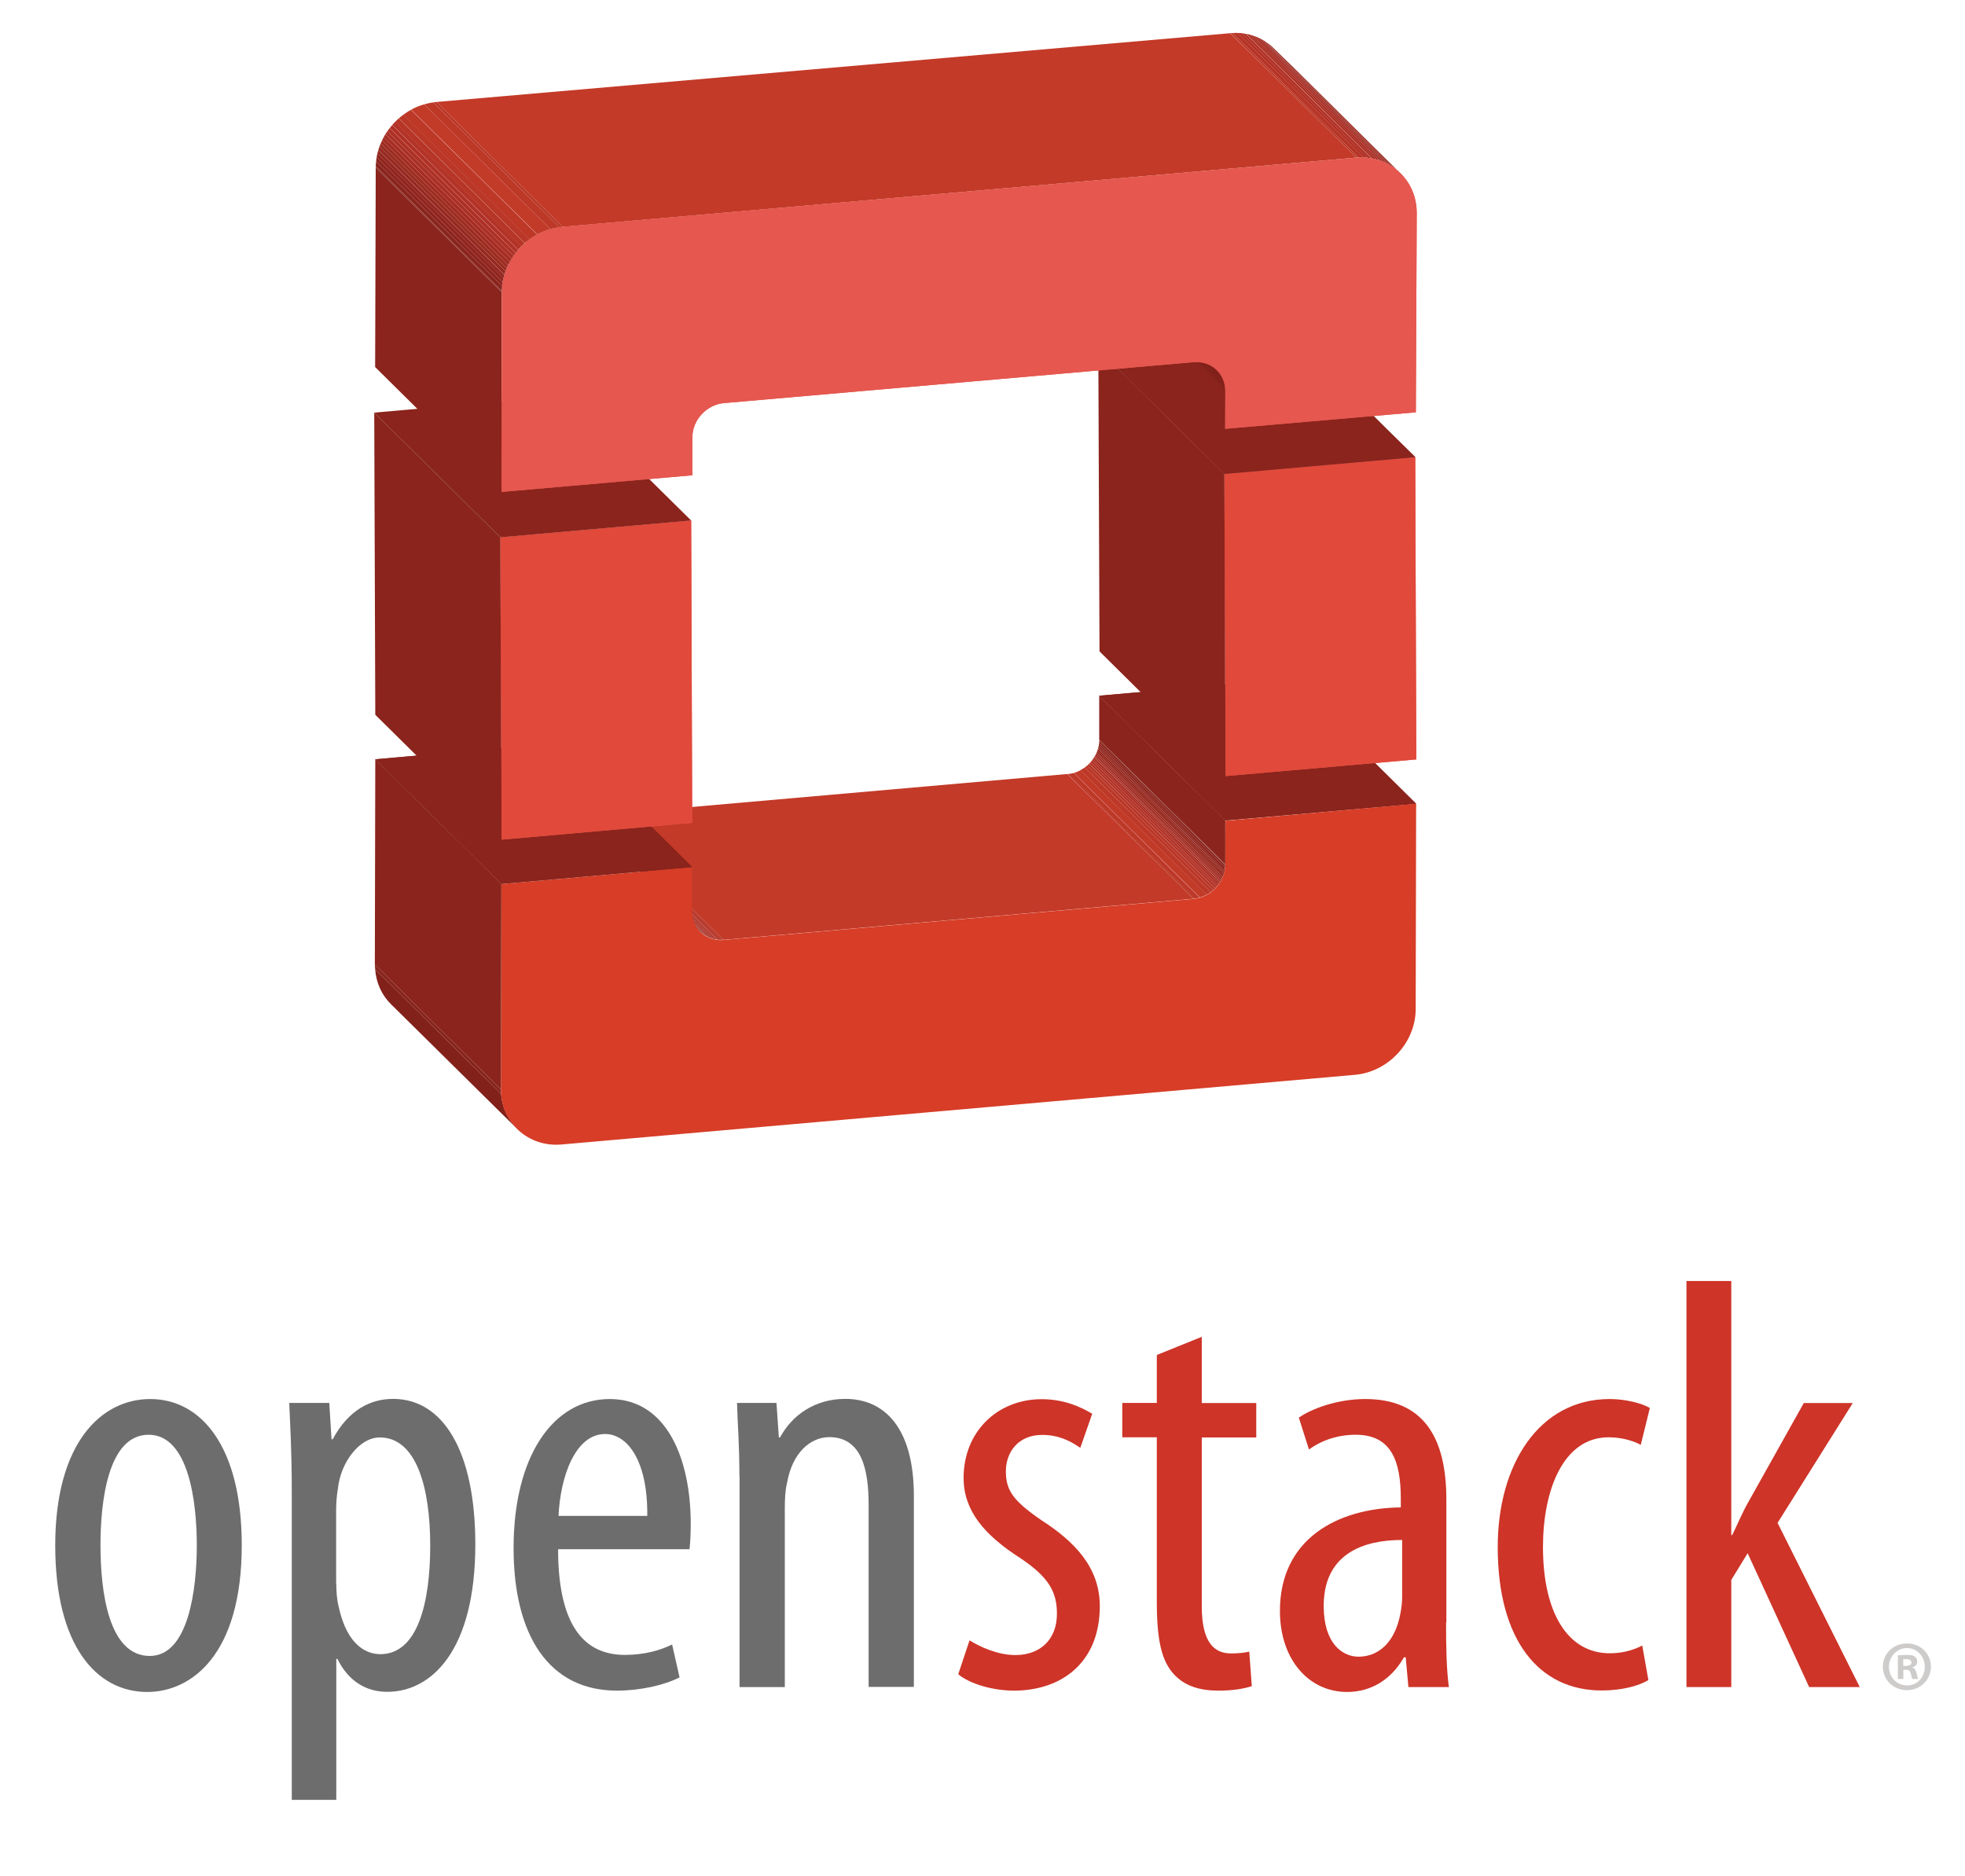
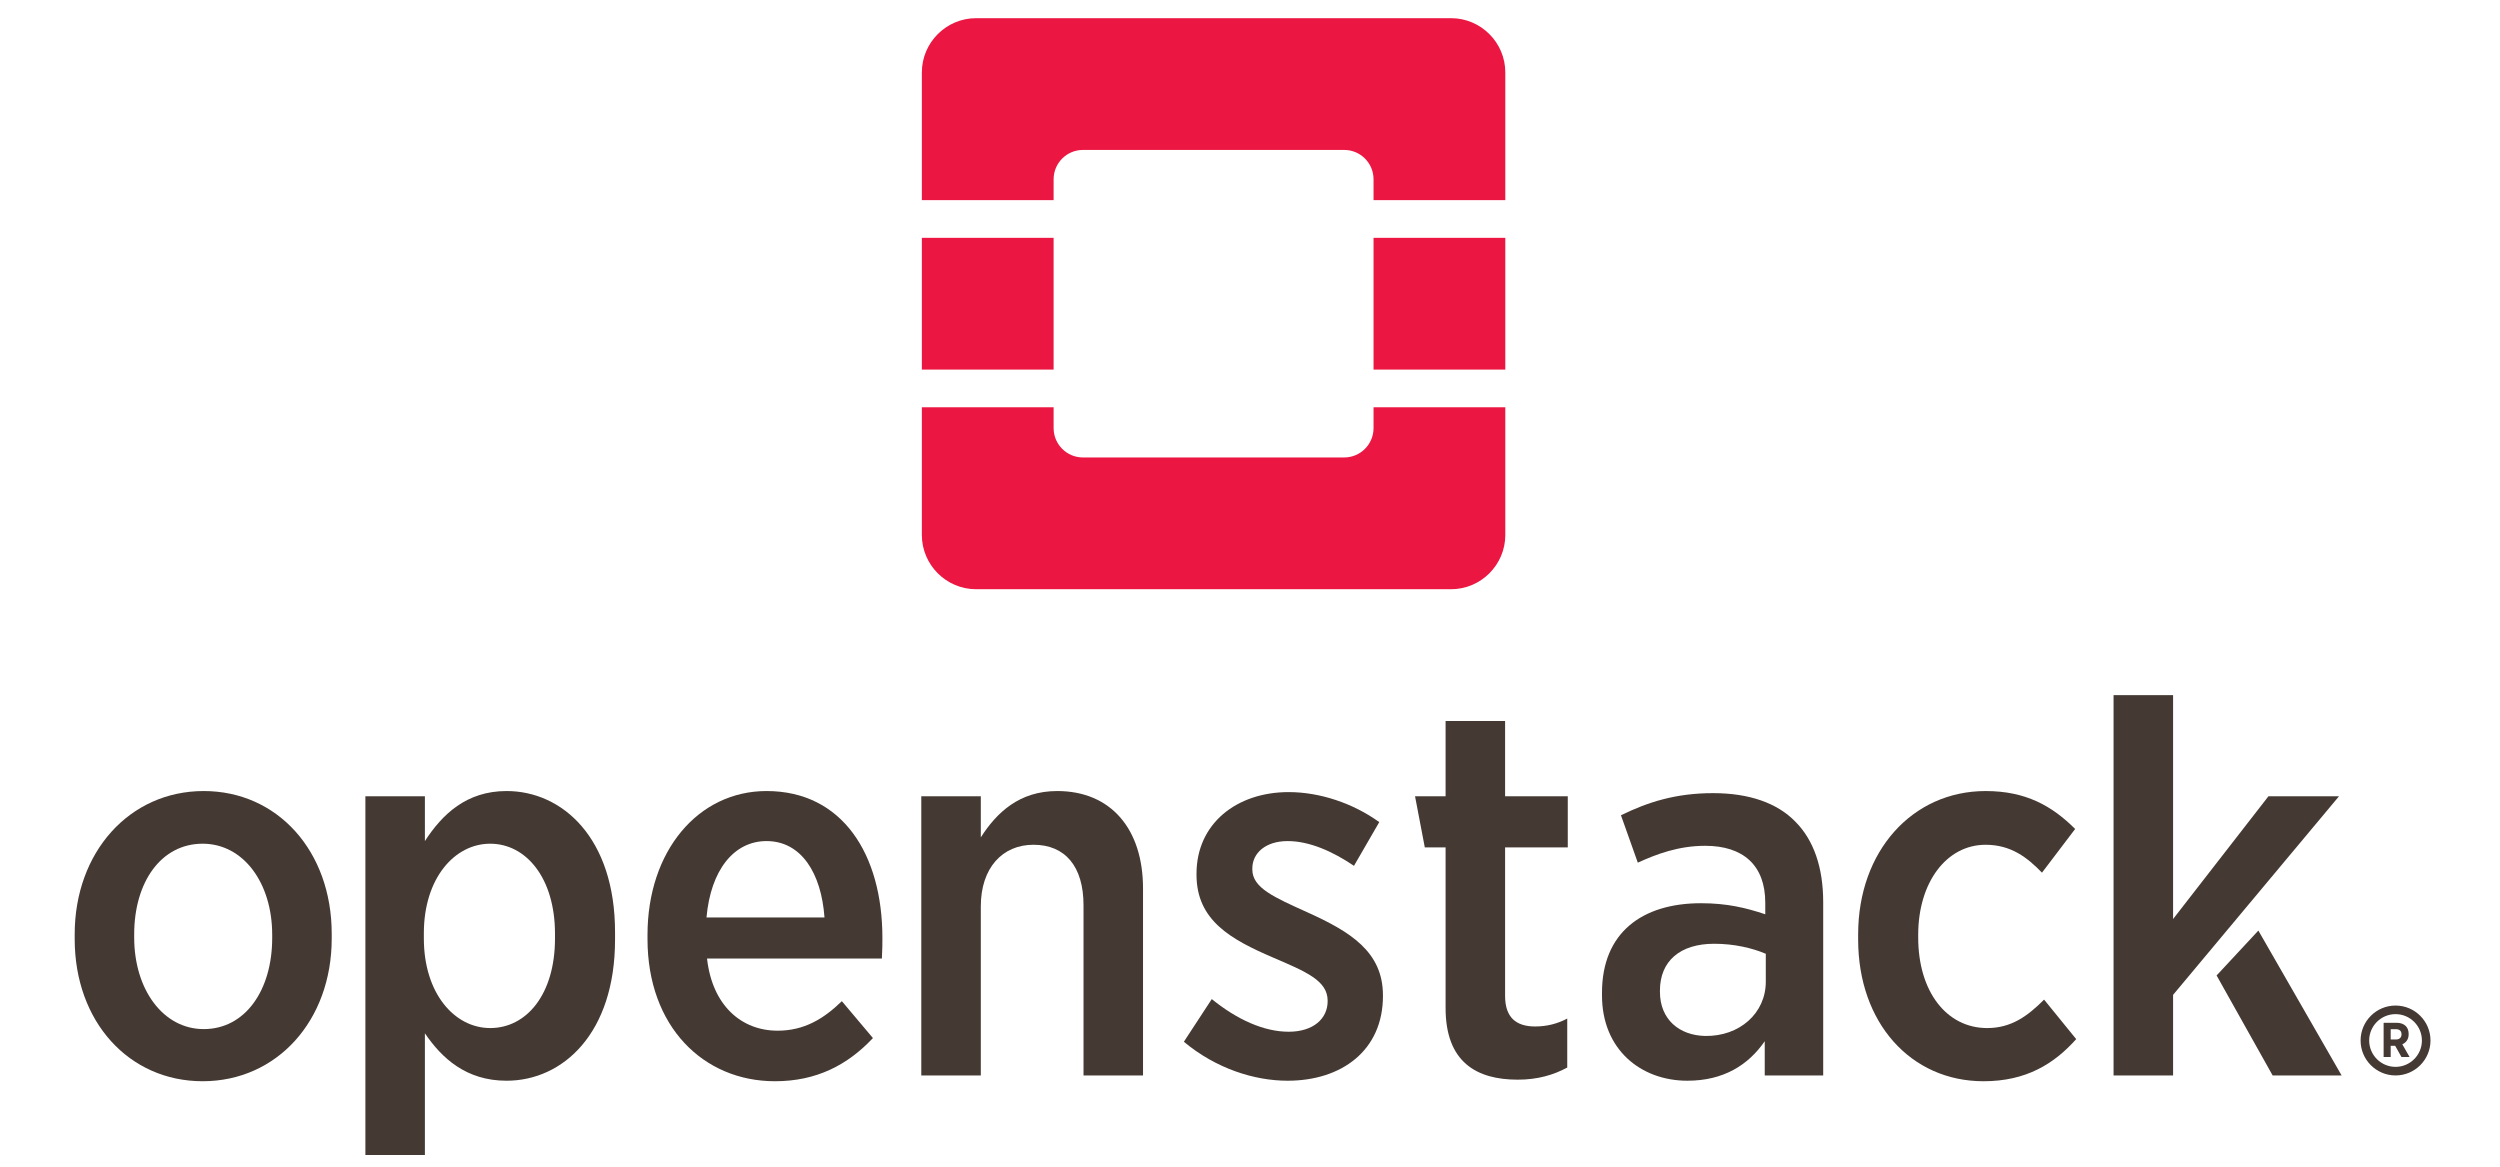
- <svg xmlns="http://www.w3.org/2000/svg" xmlns:xlink="http://www.w3.org/1999/xlink" version="1.1" id="Layer_1" x="0" y="0" width="132" height="126" viewBox="0 0 132 126" enable-background="new 0 0 132 126" xml:space="preserve">
-   <g enable-background="new">
-     <g enable-background="new">
-       <defs>
-         <path id="SVGID_1_" enable-background="new" d="M80.18 60.38l-8.48-8.38c1.19-0.1 2.14-1.13 2.15-2.31l8.47 8.39C82.3 59.25 81.35 60.27 80.18 60.38z" />
-       </defs>
-       <clipPath id="SVGID_2_">
-         <use xlink:href="#SVGID_1_" overflow="visible" />
-       </clipPath>
-       <g clip-path="url(#SVGID_2_)" enable-background="new">
-         <path fill="#BB3727" d="M80.18 60.38l-8.48-8.38c0.05 0 0.09-0.01 0.12-0.01l8.49 8.37C80.25 60.37 80.21 60.37 80.18 60.38" />
-         <path fill="#BD3827" d="M80.3 60.37l-8.49-8.37c0.12-0.02 0.23-0.05 0.32-0.07l8.47 8.38C80.51 60.33 80.4 60.35 80.3 60.37" />
-         <path fill="#C23A28" d="M80.61 60.3l-8.47-8.37c0.17-0.05 0.3-0.11 0.45-0.19l8.47 8.37C80.92 60.18 80.77 60.25 80.61 60.3" />
-         <path fill="#BD3827" d="M81.05 60.11l-8.47-8.37c0.09-0.06 0.21-0.11 0.29-0.18l8.47 8.37C81.26 60 81.16 60.06 81.05 60.11" />
-         <path fill="#BB3727" d="M81.34 59.93l-8.47-8.37c0.05-0.05 0.11-0.09 0.17-0.14l8.47 8.39C81.45 59.85 81.41 59.89 81.34 59.93" />
-         <path fill="#B63527" d="M81.51 59.81l-8.47-8.39c0.03-0.04 0.08-0.08 0.12-0.11l8.47 8.38C81.59 59.72 81.54 59.76 81.51 59.81" />
-         <path fill="#B43327" d="M81.64 59.69l-8.47-8.38c0.02-0.04 0.06-0.08 0.1-0.11l8.47 8.37C81.69 59.61 81.66 59.64 81.64 59.69" />
-         <path fill="#B13126" d="M81.74 59.57l-8.47-8.37c0.02-0.05 0.05-0.07 0.08-0.12l8.47 8.38C81.78 59.5 81.78 59.53 81.74 59.57" />
-         <path fill="#AE3125" d="M81.82 59.46l-8.47-8.38c0.04-0.03 0.06-0.06 0.07-0.1l8.49 8.38C81.89 59.39 81.85 59.43 81.82 59.46" />
-         <path fill="#AA3025" d="M81.9 59.36l-8.49-8.38c0.03-0.03 0.06-0.07 0.09-0.1l8.47 8.38C81.94 59.29 81.92 59.32 81.9 59.36" />
-         <path fill="#A72D24" d="M81.97 59.25l-8.47-8.38c0.03-0.04 0.03-0.07 0.04-0.1l8.48 8.37C82.02 59.18 82 59.22 81.97 59.25" />
-         <path fill="#A22C23" d="M82.03 59.14l-8.48-8.37c0.03-0.04 0.05-0.07 0.07-0.12l8.47 8.38C82.06 59.07 82.04 59.11 82.03 59.14" />
-         <path fill="#9D2C22" d="M82.09 59.03l-8.47-8.38c0.02-0.03 0.04-0.07 0.04-0.11l8.49 8.39C82.13 58.96 82.11 59.01 82.09 59.03" />
-         <path fill="#9A2C21" d="M82.15 58.93l-8.48-8.38c0.01-0.02 0.03-0.08 0.05-0.11l8.47 8.38C82.16 58.85 82.15 58.89 82.15 58.93" />
-         <path fill="#972920" d="M82.17 58.82l-8.47-8.38c0.02-0.04 0.04-0.08 0.06-0.12l8.46 8.38C82.2 58.74 82.19 58.77 82.17 58.82" />
-         <path fill="#942820" d="M82.22 58.7l-8.46-8.38c0.01-0.04 0.02-0.08 0.02-0.12l8.48 8.38C82.25 58.61 82.23 58.65 82.22 58.7" />
-         <path fill="#90261E" d="M82.26 58.57l-8.48-8.37c0-0.04 0.01-0.09 0.02-0.14l8.48 8.38C82.27 58.48 82.27 58.52 82.26 58.57" />
-         <path fill="#8D241D" d="M82.27 58.44l-8.47-8.38c0.01-0.04 0.02-0.09 0.03-0.15l8.47 8.37C82.29 58.34 82.28 58.4 82.27 58.44" />
-         <path fill="#8A241C" d="M82.3 58.28l-8.47-8.37c0.01-0.06 0.01-0.12 0.01-0.17l8.47 8.38C82.3 58.17 82.3 58.23 82.3 58.28" />
-         <path fill="#87241B" d="M82.31 58.11l-8.47-8.38c0-0.01 0-0.02 0-0.05l8.47 8.39C82.3 58.09 82.31 58.09 82.31 58.11" />
+ <svg xmlns="http://www.w3.org/2000/svg" version="1.1" id="svg4188" viewBox="0 0 300 140" height="140" width="300">
+   <defs id="defs4190">
+     <clipPath id="clip1">
+       <path d="m 455,196 14.328,0 0,15 L 455,211 Z m 0,0" id="path7" />
+     </clipPath>
+     <clipPath id="clip2">
+       <path d="m 57,153 51,0 0,73.469 -51,0 z m 0,0" id="path10" />
+     </clipPath>
+   </defs>
+   <g transform="translate(0,-912.3622)" id="layer1">
+     <g transform="matrix(0.6023506,0,0,0.6023506,8.961917,914.5461)" id="surface1324">
+       <g style="clip-rule:nonzero" clip-path="url(#clip1)" id="g13">
+         <path style="fill:#453a33;fill-opacity:1;fill-rule:nonzero;stroke:none" d="m 462.363,208.914 c -2.898,0 -5.254,-2.355 -5.254,-5.25 0,-2.898 2.355,-5.254 5.254,-5.254 2.895,0 5.25,2.355 5.25,5.254 0,2.895 -2.355,5.25 -5.25,5.25 z m 6.961,-5.25 c 0,-3.844 -3.125,-6.965 -6.961,-6.965 -3.84,0 -6.965,3.121 -6.965,6.965 0,3.836 3.125,6.961 6.965,6.961 3.836,0 6.961,-3.125 6.961,-6.961" id="path15" />
      </g>
-     </g>
-     <polygon fill="#8A241C" points="82.31 55.12 73.84 46.74 86.66 45.61 95.13 54 " />
-     <polygon fill="#8A241C" points="82.31 55.12 73.84 46.74 86.66 45.61 95.13 54 " />
-     <polygon fill="#8A241C" points="82.31 58.07 73.84 49.69 73.84 46.74 82.31 55.12 " />
-     <polygon fill="#C33A28" points="48.61 63.14 40.15 54.77 71.69 52 80.18 60.38 " />
-     <g enable-background="new">
-       <defs>
-         <path id="SVGID_3_" enable-background="new" d="M47.05 62.6c-0.13-0.13-0.29-0.29-0.43-0.42 -2.67-2.66-5.36-5.31-8.04-7.97 0.39 0.39 0.94 0.61 1.56 0.55l8.47 8.37C47.99 63.2 47.45 62.98 47.05 62.6z" />
-       </defs>
-       <clipPath id="SVGID_4_">
-         <use xlink:href="#SVGID_3_" overflow="visible" />
-       </clipPath>
-       <g clip-path="url(#SVGID_4_)" enable-background="new">
-         <path fill="#942820" d="M47.05 62.6l-8.47-8.39c0.03 0.04 0.05 0.06 0.1 0.08l8.47 8.4C47.11 62.65 47.09 62.63 47.05 62.6" />
-         <path fill="#972920" d="M47.15 62.69l-8.47-8.4c0.04 0.04 0.08 0.08 0.13 0.11l8.48 8.38C47.23 62.76 47.19 62.72 47.15 62.69" />
-         <path fill="#9A2C21" d="M47.29 62.79l-8.48-8.38c0.04 0.03 0.08 0.05 0.12 0.08l8.48 8.38C47.36 62.85 47.32 62.82 47.29 62.79" />
-         <path fill="#9D2C22" d="M47.41 62.88l-8.48-8.38c0.05 0.03 0.09 0.05 0.13 0.07l8.48 8.38C47.49 62.93 47.45 62.9 47.41 62.88" />
-         <path fill="#A22C23" d="M47.54 62.95l-8.48-8.38c0.05 0.02 0.09 0.04 0.13 0.06l8.48 8.38C47.61 62.98 47.58 62.96 47.54 62.95" />
-         <path fill="#A72D24" d="M47.66 63l-8.48-8.38c0.05 0.01 0.09 0.02 0.13 0.04l8.48 8.38C47.74 63.03 47.71 63.02 47.66 63" />
-         <path fill="#AA3025" d="M47.79 63.05l-8.47-8.38c0.05 0.02 0.09 0.03 0.13 0.04l8.47 8.38C47.87 63.07 47.83 63.07 47.79 63.05" />
-         <path fill="#AE3125" d="M47.91 63.08l-8.47-8.38c0.04 0.01 0.09 0.02 0.14 0.03l8.47 8.38C48 63.11 47.96 63.1 47.91 63.08" />
-         <path fill="#B13126" d="M48.05 63.12l-8.47-8.38c0.04 0.01 0.09 0.02 0.14 0.03l8.47 8.37C48.15 63.13 48.1 63.13 48.05 63.12" />
-         <path fill="#B43327" d="M48.19 63.13l-8.47-8.37c0.05 0 0.1 0 0.15 0l8.47 8.38C48.29 63.15 48.25 63.14 48.19 63.13" />
-         <path fill="#B63527" d="M48.34 63.15l-8.47-8.38c0.05 0 0.11 0 0.17 0l8.49 8.38C48.46 63.15 48.4 63.15 48.34 63.15" />
-         <path fill="#BB3727" d="M48.52 63.15l-8.48-8.38c0.04 0 0.07 0 0.11 0l8.47 8.37C48.58 63.15 48.54 63.15 48.52 63.15" />
+       <path style="fill:#453a33;fill-opacity:1;fill-rule:nonzero;stroke:none" d="m 463.551,202.438 c 0,0.613 -0.391,1.023 -1.113,1.023 l -1.043,0 0,-2.055 1.016,0 c 0.723,0 1.141,0.34 1.141,1.023 z m 1.422,-0.039 0,-0.039 c 0,-0.672 -0.203,-1.207 -0.574,-1.578 -0.43,-0.43 -1.062,-0.652 -1.852,-0.652 l -2.562,0 0,6.82 1.41,0 0,-2.238 0.887,0 1.258,2.238 1.621,0 -1.453,-2.531 c 0.75,-0.332 1.266,-0.984 1.266,-2.02" id="path17" />
+       <path style="fill:#453a33;fill-opacity:1;fill-rule:nonzero;stroke:none" d="m 11.855,183.133 0,-0.629 c 0,-10.391 5.352,-18.047 13.641,-18.047 8.082,0 13.852,7.766 13.852,18.152 l 0,0.629 c 0,10.387 -5.352,18.152 -13.641,18.152 -8.078,0 -13.852,-7.867 -13.852,-18.258 z m 39.352,0.211 0,-0.945 c 0,-16.473 -10.809,-28.434 -25.5,-28.434 C 10.914,153.965 0,166.137 0,182.504 l 0,0.945 c 0,16.473 10.809,28.328 25.496,28.328 14.797,0 25.711,-12.066 25.711,-28.434" id="path19" />
+       <g style="clip-rule:nonzero" clip-path="url(#clip2)" id="g21">
+         <path style="fill:#453a33;fill-opacity:1;fill-rule:nonzero;stroke:none" d="m 69.562,183.344 0,-1.051 c 0,-10.91 6.086,-17.836 13.219,-17.836 7.137,0 12.906,6.82 12.906,17.941 l 0,0.945 c 0,11.121 -5.664,17.84 -12.906,17.84 -7.133,0 -13.219,-6.93 -13.219,-17.84 z m 38.09,0.211 0,-1.469 c 0,-18.785 -10.496,-28.121 -21.617,-28.121 -7.977,0 -12.801,4.617 -16.266,9.969 l 0,-8.922 -11.855,0 0,71.457 11.855,0 0,-24.238 c 3.359,4.93 8.188,9.445 16.266,9.445 11.227,0 21.617,-9.445 21.617,-28.121" id="path23" />
      </g>
-     </g>
-     <g enable-background="new">
-       <defs>
-         <path id="SVGID_5_" enable-background="new" d="M34.74 75.84l-8.48-8.38c-0.67-0.66-1.08-1.6-1.08-2.66l8.47 8.39C33.65 74.24 34.07 75.16 34.74 75.84z" />
-       </defs>
-       <clipPath id="SVGID_6_">
-         <use xlink:href="#SVGID_5_" overflow="visible" />
-       </clipPath>
-       <g clip-path="url(#SVGID_6_)" enable-background="new">
-         <path fill="#82211A" d="M34.74 75.84l-8.48-8.38c-0.6-0.59-0.99-1.41-1.06-2.35l8.47 8.39C33.74 74.42 34.13 75.24 34.74 75.84" />
-         <path fill="#87241B" d="M33.67 73.5l-8.47-8.39c-0.01-0.09-0.01-0.2-0.02-0.31l8.47 8.39C33.65 73.3 33.66 73.39 33.67 73.5" />
-       </g>
-     </g>
-     <path fill="#D73D27" d="M95.13 54l-0.03 13.8c-0.01 2.23-1.82 4.21-4.09 4.41L37.71 76.89c-2.23 0.19-4.07-1.48-4.06-3.7l0.03-13.8 12.81-1.13v2.96c0 1.17 0.94 2.04 2.12 1.93l31.57-2.76c1.17-0.1 2.12-1.13 2.13-2.3l0.01-2.95L95.13 54z" />
-     <polygon fill="#8A241C" points="33.68 59.38 25.21 51.01 38.02 49.87 46.5 58.25 " />
-     <polygon fill="#8A241C" points="33.68 59.38 25.21 51.01 38.02 49.87 46.5 58.25 " />
-     <polygon fill="#8A241C" points="33.65 73.19 25.18 64.8 25.21 51.01 33.68 59.38 " />
-   </g>
-   <g enable-background="new">
-     <polygon fill="#E5574F" points="95.07 30.71 95.14 51.02 82.32 52.14 82.25 31.84 " />
-     <polygon fill="#E1493B" points="95.07 30.71 95.14 51.02 82.32 52.14 82.25 31.84 " />
-     <polygon fill="#8A241C" points="82.32 52.14 73.86 43.76 73.78 23.45 82.25 31.84 " />
-     <polygon fill="#8A241C" points="82.25 31.84 73.78 23.45 86.58 22.34 95.07 30.71 " />
-     <polygon fill="#8A241C" points="82.25 31.84 73.78 23.45 86.58 22.34 95.07 30.71 " />
-   </g>
-   <g enable-background="new">
-     <polygon fill="#E5574F" points="46.43 34.97 46.5 55.28 33.69 56.41 33.61 36.1 " />
-     <polygon fill="#E1493B" points="46.43 34.97 46.5 55.28 33.69 56.41 33.61 36.1 " />
-     <polygon fill="#8A241C" points="33.69 56.41 25.21 48.02 25.14 27.72 33.61 36.1 " />
-     <polygon fill="#8A241C" points="33.61 36.1 25.14 27.72 37.95 26.59 46.43 34.97 " />
-   </g>
-   <g enable-background="new">
-     <polygon fill="#8A241C" points="82.3 28.8 73.83 20.44 73.84 17.88 82.31 26.27 " />
-     <g enable-background="new">
-       <defs>
-         <path id="SVGID_7_" enable-background="new" d="M73.29 16.49c2.82 2.78 5.64 5.58 8.47 8.38 0.35 0.35 0.55 0.84 0.55 1.4l-8.47-8.38C73.84 17.32 73.63 16.84 73.29 16.49z" />
-       </defs>
-       <clipPath id="SVGID_8_">
-         <use xlink:href="#SVGID_7_" overflow="visible" />
-       </clipPath>
-       <g clip-path="url(#SVGID_8_)" enable-background="new">
-         <path fill="#87241B" d="M82.31 26.27l-8.47-8.38c0-0.05-0.01-0.1-0.01-0.16l8.47 8.38C82.3 26.15 82.31 26.21 82.31 26.27" />
-         <path fill="#82211A" d="M82.3 26.1l-8.47-8.38c-0.04-0.49-0.24-0.92-0.54-1.23l8.47 8.38C82.06 25.18 82.27 25.6 82.3 26.1" />
-       </g>
-     </g>
-     <g enable-background="new">
-       <defs>
-         <path id="SVGID_9_" enable-background="new" d="M85.59 3.27c0.58 0.56 1.14 1.11 1.72 1.67 2.24 2.23 4.51 4.47 6.78 6.71 -0.74-0.74-1.81-1.14-2.98-1.05l-8.47-8.37C83.8 2.11 84.86 2.53 85.59 3.27z" />
-       </defs>
-       <clipPath id="SVGID_10_">
-         <use xlink:href="#SVGID_9_" overflow="visible" />
-       </clipPath>
-       <g clip-path="url(#SVGID_10_)" enable-background="new">
-         <path fill="#BB3727" d="M91.11 10.59l-8.47-8.37c0.05-0.01 0.12-0.01 0.16-0.01l8.47 8.38C91.22 10.59 91.15 10.59 91.11 10.59" />
-         <path fill="#B63527" d="M91.27 10.59l-8.47-8.38c0.11-0.01 0.22-0.01 0.34 0l8.48 8.38C91.5 10.59 91.38 10.59 91.27 10.59" />
-         <path fill="#B43327" d="M91.61 10.59l-8.48-8.38c0.11 0 0.19 0.01 0.29 0.01l8.47 8.38C91.8 10.59 91.7 10.59 91.61 10.59" />
-         <path fill="#B13126" d="M91.89 10.61l-8.47-8.38c0.08 0.01 0.2 0.03 0.28 0.05l8.46 8.38C92.09 10.63 91.99 10.62 91.89 10.61" />
-         <path fill="#AE3125" d="M92.17 10.65l-8.46-8.38c0.08 0.02 0.17 0.03 0.26 0.06l8.47 8.38C92.36 10.68 92.25 10.66 92.17 10.65" />
-         <path fill="#AA3025" d="M92.43 10.71L83.96 2.33c0.08 0.02 0.15 0.05 0.25 0.08l8.47 8.37C92.61 10.75 92.51 10.72 92.43 10.71" />
-         <path fill="#A72D24" d="M92.68 10.78l-8.47-8.37c0.07 0.01 0.15 0.06 0.25 0.08l8.46 8.38C92.85 10.84 92.75 10.81 92.68 10.78" />
-         <path fill="#A22C23" d="M92.92 10.87l-8.46-8.38c0.07 0.04 0.15 0.08 0.24 0.11l8.47 8.39C93.1 10.94 93 10.9 92.92 10.87" />
-         <path fill="#9D2C22" d="M93.16 10.98l-8.47-8.39c0.07 0.06 0.16 0.1 0.24 0.14l8.47 8.39C93.34 11.07 93.24 11.02 93.16 10.98" />
-         <path fill="#9A2C21" d="M93.4 11.12L84.94 2.73c0.08 0.06 0.17 0.11 0.25 0.17l8.47 8.37C93.59 11.22 93.48 11.16 93.4 11.12" />
-         <path fill="#972920" d="M93.65 11.27l-8.47-8.37c0.08 0.06 0.16 0.12 0.26 0.2l8.47 8.38C93.84 11.41 93.74 11.34 93.65 11.27" />
-         <path fill="#942820" d="M93.92 11.48l-8.47-8.37c0.04 0.05 0.11 0.1 0.15 0.16l8.49 8.37C94.02 11.58 93.96 11.53 93.92 11.48" />
-       </g>
-     </g>
-     <polygon fill="#8A241C" points="33.67 33.04 25.2 24.66 25.24 11.27 33.71 19.64 " />
-     <polygon fill="#C33A28" points="37.79 15.24 29.32 6.85 82.64 2.23 91.11 10.59 " />
-     <path fill="#E5574F" d="M37.79 15.24l53.32-4.64c2.24-0.18 4.06 1.47 4.06 3.71L95.11 27.7l-12.81 1.11 0.01-2.54c0-1.17-0.93-2.04-2.12-1.94l-31.55 2.75c-1.17 0.1-2.13 1.13-2.13 2.3v2.55l-12.82 1.12 0.03-13.4C33.71 17.41 35.55 15.44 37.79 15.24z" />
-     <path fill="#E5574F" d="M37.79 15.24l53.32-4.64c2.24-0.18 4.06 1.47 4.06 3.71L95.11 27.7l-12.81 1.11 0.01-2.54c0-1.17-0.93-2.04-2.12-1.94l-31.55 2.75c-1.17 0.1-2.13 1.13-2.13 2.3v2.55l-12.82 1.12 0.03-13.4C33.71 17.41 35.55 15.44 37.79 15.24z" />
-     <g enable-background="new">
-       <defs>
-         <path id="SVGID_11_" enable-background="new" d="M33.71 19.64l-8.47-8.37c0-2.24 1.83-4.22 4.08-4.42l8.47 8.39C35.55 15.44 33.71 17.41 33.71 19.64z" />
-       </defs>
-       <clipPath id="SVGID_12_">
-         <use xlink:href="#SVGID_11_" overflow="visible" />
-       </clipPath>
-       <g clip-path="url(#SVGID_12_)" enable-background="new">
-         <path fill="#87241B" d="M33.71 19.64l-8.47-8.37c0-0.03 0-0.06 0-0.09l8.47 8.39C33.71 19.59 33.71 19.62 33.71 19.64" />
-         <path fill="#8A241C" d="M33.71 19.56l-8.47-8.39c0-0.1 0.01-0.21 0.03-0.33l8.47 8.39C33.72 19.33 33.71 19.45 33.71 19.56" />
-         <path fill="#8D241D" d="M33.74 19.23l-8.47-8.39c0-0.08 0.01-0.19 0.03-0.28l8.46 8.38C33.76 19.03 33.75 19.13 33.74 19.23" />
-         <path fill="#90261E" d="M33.76 18.94l-8.46-8.38c0.02-0.09 0.03-0.17 0.05-0.26l8.47 8.38C33.81 18.77 33.79 18.86 33.76 18.94" />
-         <path fill="#942820" d="M33.82 18.69l-8.47-8.38c0.02-0.08 0.04-0.15 0.06-0.23l8.47 8.38C33.87 18.53 33.84 18.6 33.82 18.69" />
-         <path fill="#972920" d="M33.88 18.45l-8.47-8.38c0.03-0.08 0.04-0.15 0.08-0.23l8.47 8.38C33.94 18.29 33.91 18.38 33.88 18.45" />
-         <path fill="#9A2C21" d="M33.96 18.22l-8.47-8.38c0.02-0.07 0.05-0.14 0.08-0.22l8.47 8.39C34.01 18.08 33.99 18.16 33.96 18.22" />
-         <path fill="#9D2C22" d="M34.05 18.02l-8.47-8.39c0.03-0.08 0.06-0.14 0.09-0.2l8.46 8.37C34.11 17.86 34.07 17.93 34.05 18.02" />
-         <path fill="#A22C23" d="M34.13 17.8l-8.46-8.37c0.03-0.07 0.07-0.14 0.1-0.21l8.48 8.38C34.21 17.67 34.18 17.73 34.13 17.8" />
-         <path fill="#A72D24" d="M34.25 17.6l-8.48-8.38c0.04-0.07 0.08-0.14 0.11-0.21l8.49 8.38C34.32 17.46 34.29 17.53 34.25 17.6" />
-         <path fill="#AA3025" d="M34.37 17.39l-8.48-8.38c0.05-0.08 0.09-0.14 0.13-0.2l8.48 8.38C34.45 17.25 34.41 17.32 34.37 17.39" />
-         <path fill="#AE3125" d="M34.5 17.19l-8.48-8.38c0.05-0.06 0.1-0.13 0.15-0.2l8.47 8.38C34.6 17.05 34.55 17.12 34.5 17.19" />
-         <path fill="#B13126" d="M34.65 16.99l-8.47-8.38c0.05-0.08 0.11-0.14 0.17-0.21l8.46 8.39C34.75 16.85 34.7 16.92 34.65 16.99" />
-         <path fill="#B43327" d="M34.81 16.78l-8.46-8.39c0.06-0.08 0.13-0.14 0.2-0.21l8.47 8.37C34.94 16.63 34.87 16.7 34.81 16.78" />
-         <path fill="#B63527" d="M35.01 16.56l-8.47-8.37c0.08-0.08 0.16-0.16 0.24-0.24l8.46 8.38C35.18 16.41 35.09 16.49 35.01 16.56" />
-         <path fill="#BB3727" d="M35.25 16.33l-8.46-8.38c0.09-0.08 0.21-0.17 0.31-0.25l8.47 8.38C35.46 16.17 35.36 16.25 35.25 16.33" />
-         <path fill="#BD3827" d="M35.56 16.09l-8.47-8.38c0.16-0.12 0.34-0.24 0.52-0.33l8.48 8.38C35.91 15.85 35.73 15.96 35.56 16.09" />
-         <path fill="#C23A28" d="M36.1 15.75l-8.48-8.38c0.29-0.16 0.58-0.28 0.88-0.36l8.47 8.38C36.66 15.48 36.37 15.6 36.1 15.75" />
-         <path fill="#BD3827" d="M36.97 15.39l-8.47-8.38c0.2-0.05 0.4-0.11 0.61-0.13l8.47 8.39C37.38 15.29 37.17 15.33 36.97 15.39" />
-         <path fill="#BB3727" d="M37.58 15.27l-8.47-8.39c0.07-0.01 0.14-0.03 0.22-0.03l8.47 8.39C37.71 15.25 37.64 15.26 37.58 15.27" />
-       </g>
+       <path style="fill:#453a33;fill-opacity:1;fill-rule:nonzero;stroke:none" d="m 137.832,163.934 c 6.926,0 10.914,6.398 11.543,15.211 l -23.504,0 c 0.84,-9.441 5.457,-15.211 11.961,-15.211 z m 21.195,39.242 -6.191,-7.348 c -3.672,3.57 -7.555,5.879 -12.801,5.879 -7.238,0 -13.012,-5.039 -14.059,-14.375 l 34.836,0 c 0.102,-1.68 0.102,-3.359 0.102,-4.094 0,-16.684 -7.973,-29.273 -23.082,-29.273 -13.641,0 -23.715,11.961 -23.715,28.645 l 0,0.84 c 0,17.418 11.121,28.328 25.395,28.328 8.289,0 14.48,-3.25 19.516,-8.602" id="path25" />
+       <path style="fill:#453a33;fill-opacity:1;fill-rule:nonzero;stroke:none" d="m 195.734,153.965 c -7.555,0 -12.066,4.301 -15.215,9.23 l 0,-8.184 -11.859,0 0,55.613 11.859,0 0,-33.684 c 0,-7.66 4.301,-12.273 10.492,-12.273 6.297,0 9.969,4.301 9.969,12.062 l 0,33.895 11.855,0 0,-37.25 c 0,-11.855 -6.398,-19.41 -17.102,-19.41" id="path27" />
+       <path style="fill:#453a33;fill-opacity:1;fill-rule:nonzero;stroke:none" d="m 260.633,194.781 0,-0.105 c 0,-8.711 -6.508,-12.695 -15.109,-16.578 -6.508,-2.941 -10.914,-4.828 -10.914,-8.5 l 0,-0.211 c 0,-3.043 2.625,-5.453 7.031,-5.453 4.406,0 9.023,2.098 13.219,4.93 l 5.039,-8.711 c -5.246,-3.773 -11.859,-5.977 -18.047,-5.977 -10.391,0 -18.363,6.293 -18.363,16.262 l 0,0.211 c 0,9.125 6.926,12.906 15.215,16.473 6.609,2.832 10.91,4.617 10.91,8.605 l 0,0.102 c 0,3.465 -2.832,6.086 -7.762,6.086 -4.934,0 -10.285,-2.414 -15.32,-6.504 l -5.562,8.5 c 6.402,5.352 14.062,7.766 20.672,7.766 10.703,0 18.992,-5.984 18.992,-16.895" id="path29" />
+       <path style="fill:#453a33;fill-opacity:1;fill-rule:nonzero;stroke:none" d="m 297.348,209.051 0,-9.758 c -1.996,1.051 -4.094,1.574 -6.402,1.574 -3.777,0 -5.98,-1.785 -5.98,-6.086 l 0,-29.59 12.488,0 0,-10.18 -12.488,0 0,-15.004 -11.855,0 0,15.004 -6.086,0 1.945,10.18 4.141,0 0,32.004 c 0,10.809 6.191,14.27 14.375,14.27 3.988,0 7.133,-0.945 9.863,-2.414" id="path31" />
+       <path style="fill:#453a33;fill-opacity:1;fill-rule:nonzero;stroke:none" d="m 336.902,191.949 c 0,6.293 -5.246,10.91 -12.066,10.809 -5.141,-0.105 -9.023,-3.258 -9.023,-8.816 l 0,-0.211 c 0,-5.875 3.988,-9.34 10.805,-9.34 3.988,0 7.559,0.84 10.285,1.996 z m 5.875,-31.898 c -3.566,-3.672 -9.129,-5.668 -16.367,-5.668 -7.449,0 -13.012,1.785 -18.363,4.41 l 3.359,9.441 c 3.672,-1.68 8.078,-3.359 13.43,-3.359 7.555,0 11.961,3.883 11.961,11.332 l 0,2.309 c -3.777,-1.258 -7.555,-2.203 -12.801,-2.203 -11.75,0 -19.727,5.875 -19.727,17.84 l 0,0.523 c 0,10.809 7.766,17 17,17 7.238,0 12.172,-3.148 15.422,-7.871 l 0,6.82 11.648,0 0,-34.523 c 0,-6.922 -1.891,-12.379 -5.562,-16.051" id="path33" />
+       <path style="fill:#453a33;fill-opacity:1;fill-rule:nonzero;stroke:none" d="m 398.742,203.387 -6.398,-7.871 c -3.254,3.254 -6.508,5.668 -11.336,5.668 -8.078,0 -13.742,-7.242 -13.742,-18.051 l 0,-0.523 c 0,-10.496 5.664,-17.941 13.43,-17.941 5.035,0 8.289,2.516 11.227,5.559 l 6.609,-8.707 c -4.617,-4.617 -9.863,-7.555 -17.836,-7.555 -14.586,0 -25.395,11.961 -25.395,28.539 l 0,1.051 c 0,16.578 10.492,28.223 24.973,28.223 8.5,0 14.062,-3.461 18.469,-8.391" id="path35" />
+       <path style="fill:#453a33;fill-opacity:1;fill-rule:nonzero;stroke:none" d="m 435.031,181.762 -8.32,8.945 11.164,19.918 13.742,0 -16.586,-28.863" id="path37" />
+       <path style="fill:#453a33;fill-opacity:1;fill-rule:nonzero;stroke:none" d="m 437.035,155.012 -18.992,24.449 0,-44.598 -11.859,0 0,75.762 11.859,0 0,-16.055 33.051,-39.559 -14.059,0" id="path39" />
+       <path style="fill:#eb1742;fill-opacity:1;fill-rule:nonzero;stroke:none" d="m 285.008,36.246 -26.25,0 0,-4.156 c 0,-3.23 -2.613,-5.844 -5.84,-5.844 l -52.055,0 c -3.227,0 -5.84,2.613 -5.84,5.844 l 0,4.156 -26.25,0 0,-25.449 c 0,-5.941 4.859,-10.801 10.797,-10.801 l 94.641,0 c 5.938,0 10.797,4.859 10.797,10.801 l 0,25.449" id="path41" />
+       <path style="fill:#eb1742;fill-opacity:1;fill-rule:nonzero;stroke:none" d="m 274.211,113.758 -94.641,0 c -5.938,0 -10.797,-4.859 -10.797,-10.801 l 0,-25.449 26.25,0 0,4.156 c 0,3.227 2.613,5.844 5.84,5.844 l 52.055,0 c 3.227,0 5.84,-2.617 5.84,-5.844 l 0,-4.156 26.25,0 0,25.449 c 0,5.941 -4.859,10.801 -10.797,10.801" id="path43" />
+       <path style="fill:#eb1742;fill-opacity:1;fill-rule:nonzero;stroke:none" d="m 168.773,70.004 26.25,0 0,-26.25 -26.25,0 z m 0,0" id="path45" />
+       <path style="fill:#eb1742;fill-opacity:1;fill-rule:nonzero;stroke:none" d="m 258.758,70.004 26.25,0 0,-26.25 -26.25,0 z m 0,0" id="path47" />
    </g>
  </g>
-   <path fill="#6E6D6E" d="M16.24 103.81c0 7.37-3.39 9.86-6.35 9.86 -3.43 0-6.18-3.13-6.18-9.84 0-6.92 3.11-9.84 6.38-9.84C13.52 93.99 16.24 97.19 16.24 103.81zM6.75 103.81c0 3.14 0.55 7.44 3.31 7.44 2.6 0 3.16-4.46 3.16-7.44 0-2.93-0.55-7.42-3.24-7.42C7.25 96.39 6.75 100.88 6.75 103.81z" />
-   <path fill="#6E6D6E" d="M19.6 100.22c0-2.91-0.12-4.63-0.17-5.97h2.69l0.15 2.44h0.08c1.07-1.99 2.56-2.71 4.06-2.71 3.35 0 5.52 3.51 5.52 9.77 0 7.09-2.91 9.91-5.92 9.91 -1.81 0-2.83-1.15-3.34-2.21h-0.08v9.47h-2.99V100.22zM22.59 106.37c0 0.54 0.04 1.1 0.16 1.57 0.59 2.72 1.97 3.19 2.8 3.19 2.52 0 3.35-3.48 3.35-7.3 0-3.94-0.95-7.26-3.39-7.26 -1.39 0-2.64 1.72-2.81 3.44 -0.08 0.44-0.12 0.95-0.12 1.47V106.37z" />
-   <path fill="#6E6D6E" d="M37.49 104.08c0 5.89 2.32 7.1 4.5 7.1 1.34 0 2.41-0.33 3.16-0.7l0.5 2.21c-1.06 0.54-2.67 0.89-4.21 0.89 -4.58 0-6.94-3.73-6.94-9.58 0-6.15 2.64-10.01 6.46-10.01 3.87 0 5.44 4.09 5.44 8.37 0 0.74-0.03 1.24-0.08 1.72H37.49zM43.48 101.84c0.04-3.79-1.38-5.5-2.83-5.5 -2.02 0-3.01 2.89-3.13 5.5H43.48z" />
-   <path fill="#6E6D6E" d="M49.67 99.18c0-2.24-0.12-3.38-0.16-4.93h2.65l0.16 2.32h0.08c0.82-1.52 2.36-2.59 4.38-2.59 2.64 0 4.61 1.94 4.61 6.53v12.82h-3.04v-12.25c0-2.3-0.44-4.53-2.64-4.53 -1.27 0-2.49 1.05-2.84 3.08 -0.12 0.47-0.15 1.05-0.15 1.74v11.97h-3.04V99.18z" />
-   <path fill="#CE3428" d="M65.13 110.2c0.67 0.42 1.86 0.99 3.08 0.99 1.69 0 2.79-1.07 2.79-2.77 0-1.45-0.52-2.44-2.44-3.73 -2.49-1.59-3.83-3.24-3.83-5.4 0-3.12 2.29-5.29 5.24-5.29 1.49 0 2.6 0.5 3.4 0.98l-0.8 2.29c-0.75-0.52-1.52-0.87-2.56-0.87 -1.62 0-2.44 1.17-2.44 2.44 0 1.27 0.47 1.97 2.37 3.28 2.21 1.42 3.94 3.16 3.94 5.78 0 3.83-2.61 5.68-5.76 5.68 -1.38 0-2.92-0.42-3.75-1.1L65.13 110.2z" />
-   <path fill="#CE3428" d="M80.73 89.81v4.45h3.66v2.31h-3.66v11.34c0 2.49 0.87 3.17 1.97 3.17 0.52 0 0.92-0.05 1.22-0.12l0.17 2.32c-0.57 0.18-1.27 0.3-2.25 0.3 -1.22 0-2.27-0.3-3.01-1.13 -0.77-0.86-1.12-2.18-1.12-4.81v-11.08h-2.32v-2.31h2.32v-3.22L80.73 89.81z" />
-   <path fill="#CE3428" d="M97.14 109c0 1.48 0.02 3.12 0.19 4.34h-2.72l-0.18-2h-0.12c-0.83 1.47-2.18 2.33-3.82 2.33 -2.54 0-4.51-2.14-4.51-5.45 0-4.81 3.83-6.9 8.12-6.95v-0.58c0-2.56-0.65-4.3-3.03-4.3 -1.17 0-2.26 0.35-3.14 0.99l-0.68-2.14c0.82-0.58 2.56-1.25 4.46-1.25 3.83 0 5.45 2.47 5.45 6.75V109zM94.19 103.46c-1.57 0-5.27 0.3-5.27 4.43 0 2.54 1.27 3.41 2.34 3.41 1.36 0 2.46-0.99 2.81-2.89 0.07-0.35 0.12-0.75 0.12-1.1V103.46z" />
-   <path fill="#CE3428" d="M110.73 112.87c-0.65 0.4-1.8 0.7-3.14 0.7 -4.18 0-6.98-3.34-6.98-9.64 0-5.5 2.75-9.94 7.52-9.94 1.03 0 2.14 0.27 2.7 0.6l-0.61 2.48c-0.37-0.21-1.17-0.51-2.16-0.51 -3.08 0-4.41 3.61-4.41 7.37 0 4.46 1.69 7.14 4.48 7.14 0.8 0 1.5-0.17 2.19-0.52L110.73 112.87z" />
-   <path fill="#CE3428" d="M116.29 103.13h0.07c0.37-0.75 0.68-1.5 1.03-2.12l3.78-6.75h3.29l-5.05 8.05 5.52 11.03h-3.4l-4.13-8.99 -1.1 1.79v7.2h-3.01V86.06h3.01V103.13z" />
-   <path fill="#CECCCB" d="M129.71 111.97c0 0.88-0.7 1.58-1.61 1.58 -0.91 0-1.62-0.7-1.62-1.58 0-0.88 0.71-1.56 1.63-1.56C129.01 110.41 129.71 111.09 129.71 111.97zM126.89 111.97c0 0.72 0.54 1.26 1.22 1.26 0.67 0.01 1.19-0.54 1.19-1.25 0-0.69-0.51-1.26-1.21-1.26C127.43 110.72 126.89 111.3 126.89 111.97zM127.85 112.8h-0.36v-1.59c0.15 0 0.34-0.03 0.6-0.03 0.31 0 0.45 0.03 0.55 0.13 0.09 0.05 0.15 0.17 0.15 0.33 0 0.2-0.13 0.32-0.32 0.37v0.02c0.16 0.05 0.22 0.17 0.28 0.38 0.04 0.24 0.08 0.31 0.11 0.39h-0.39c-0.06-0.07-0.06-0.21-0.12-0.39 -0.04-0.17-0.12-0.23-0.31-0.23h-0.18V112.8zM127.86 111.92h0.18c0.19 0 0.36-0.08 0.36-0.22 0-0.15-0.12-0.24-0.36-0.24 -0.09 0-0.14 0.01-0.19 0.01V111.92z" />
</svg>
